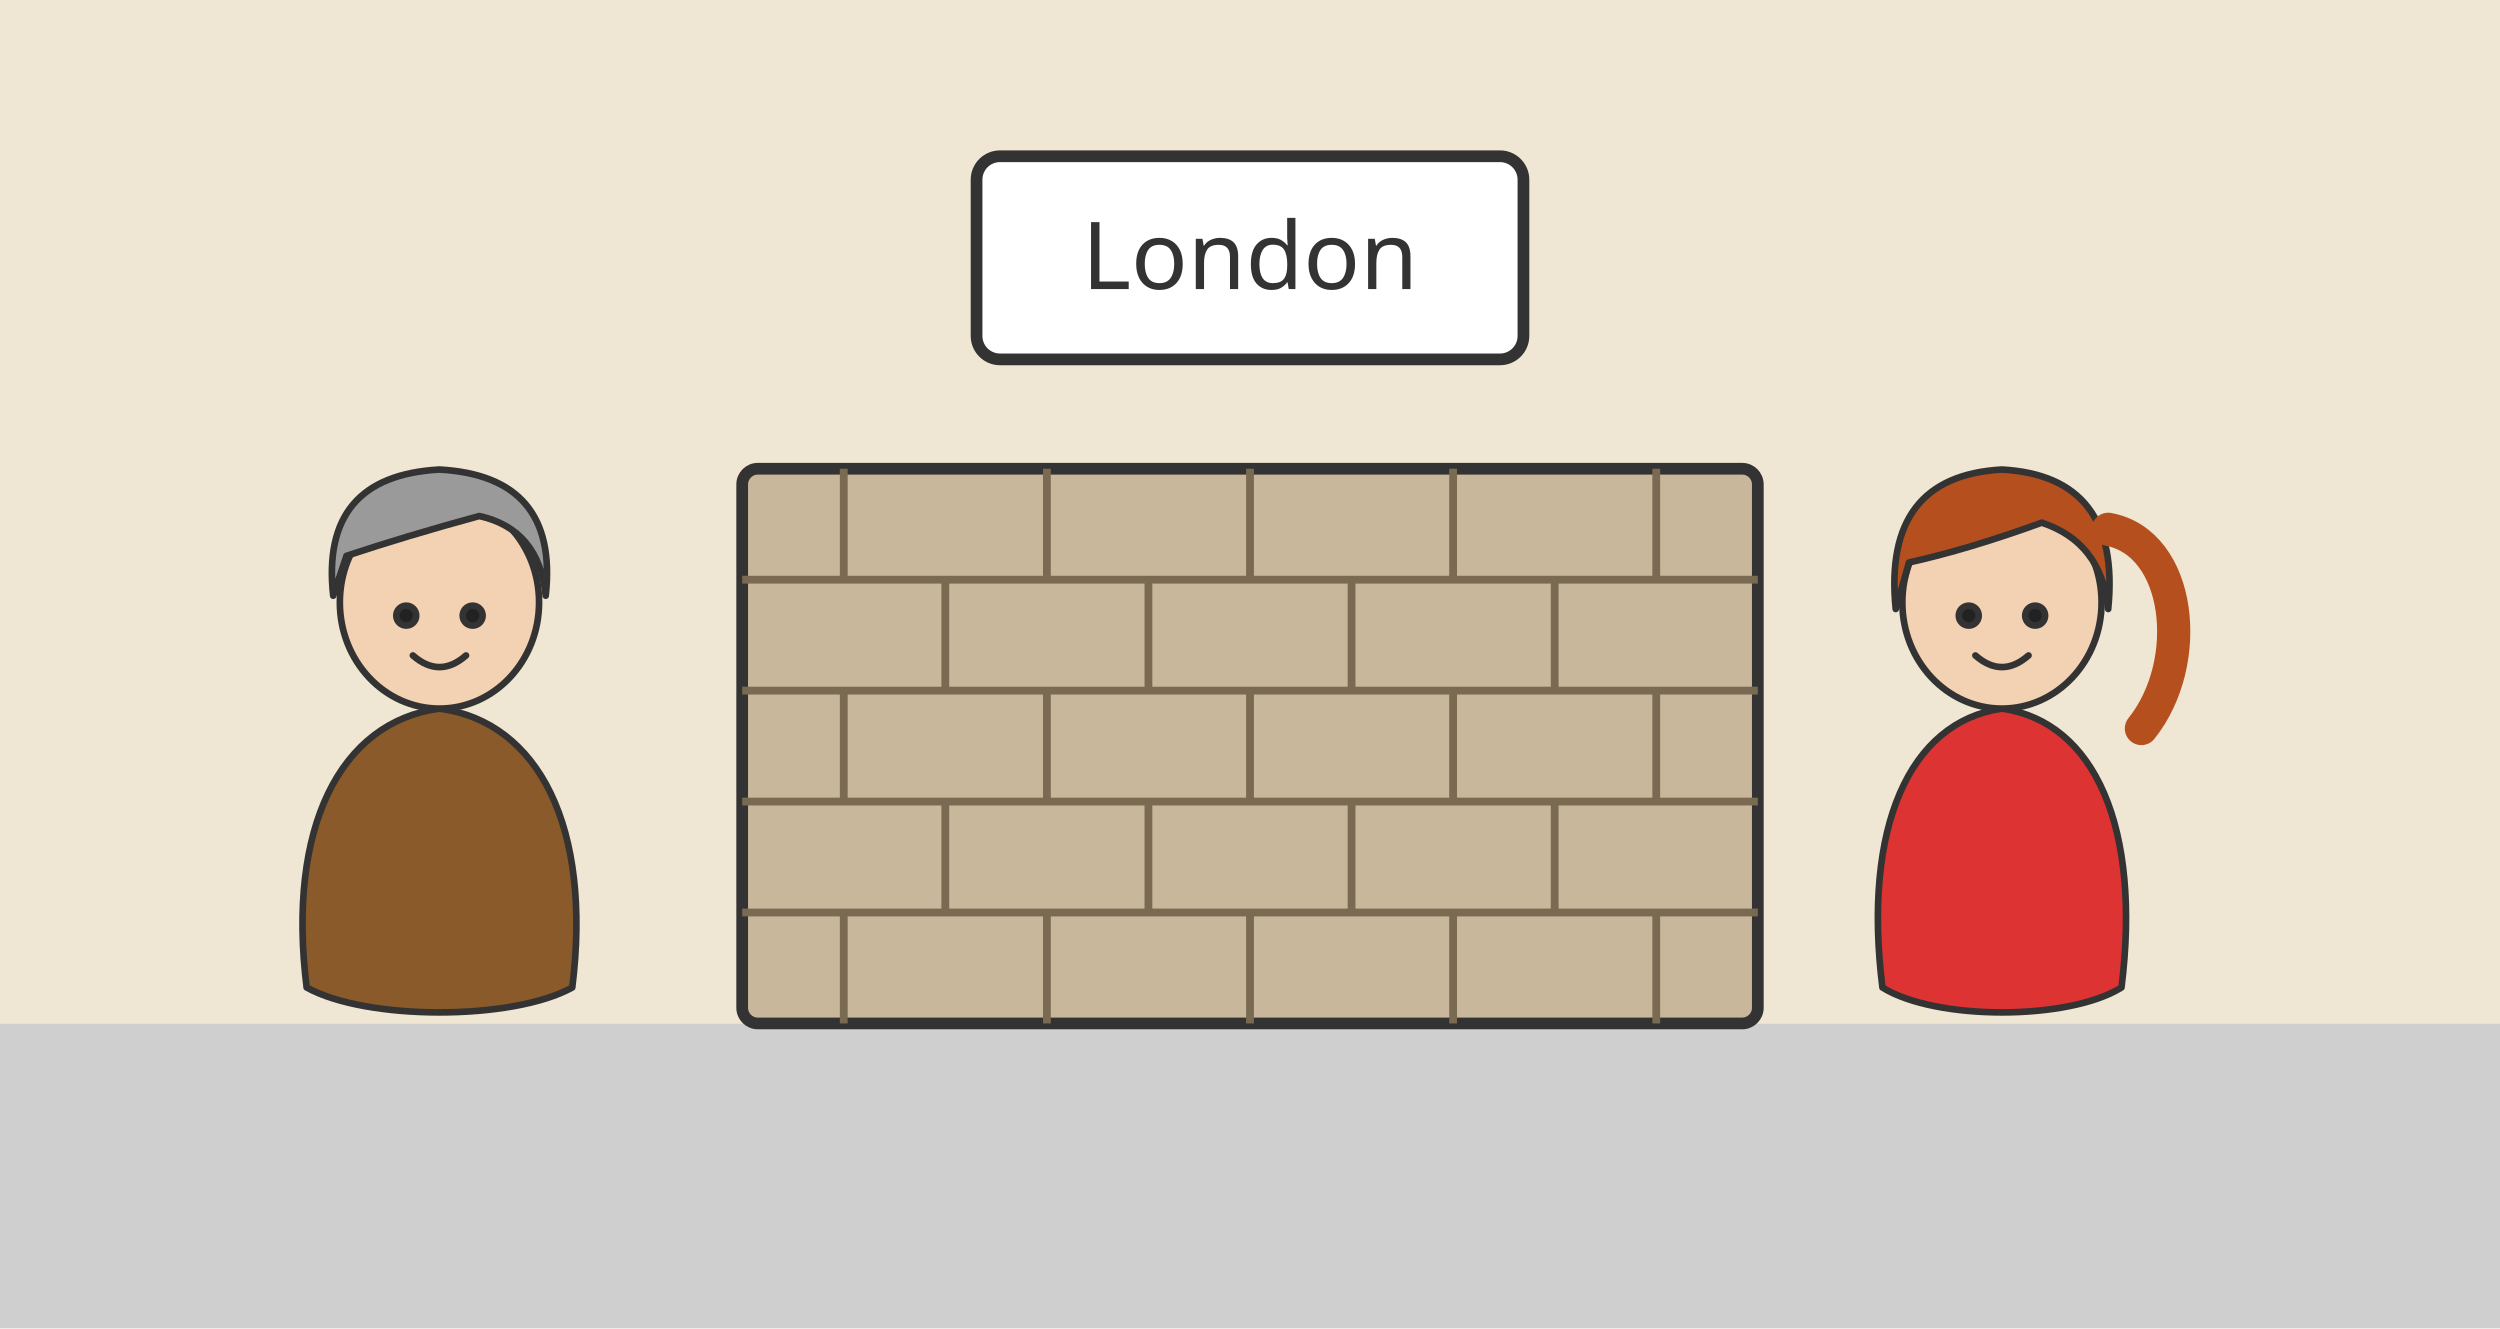
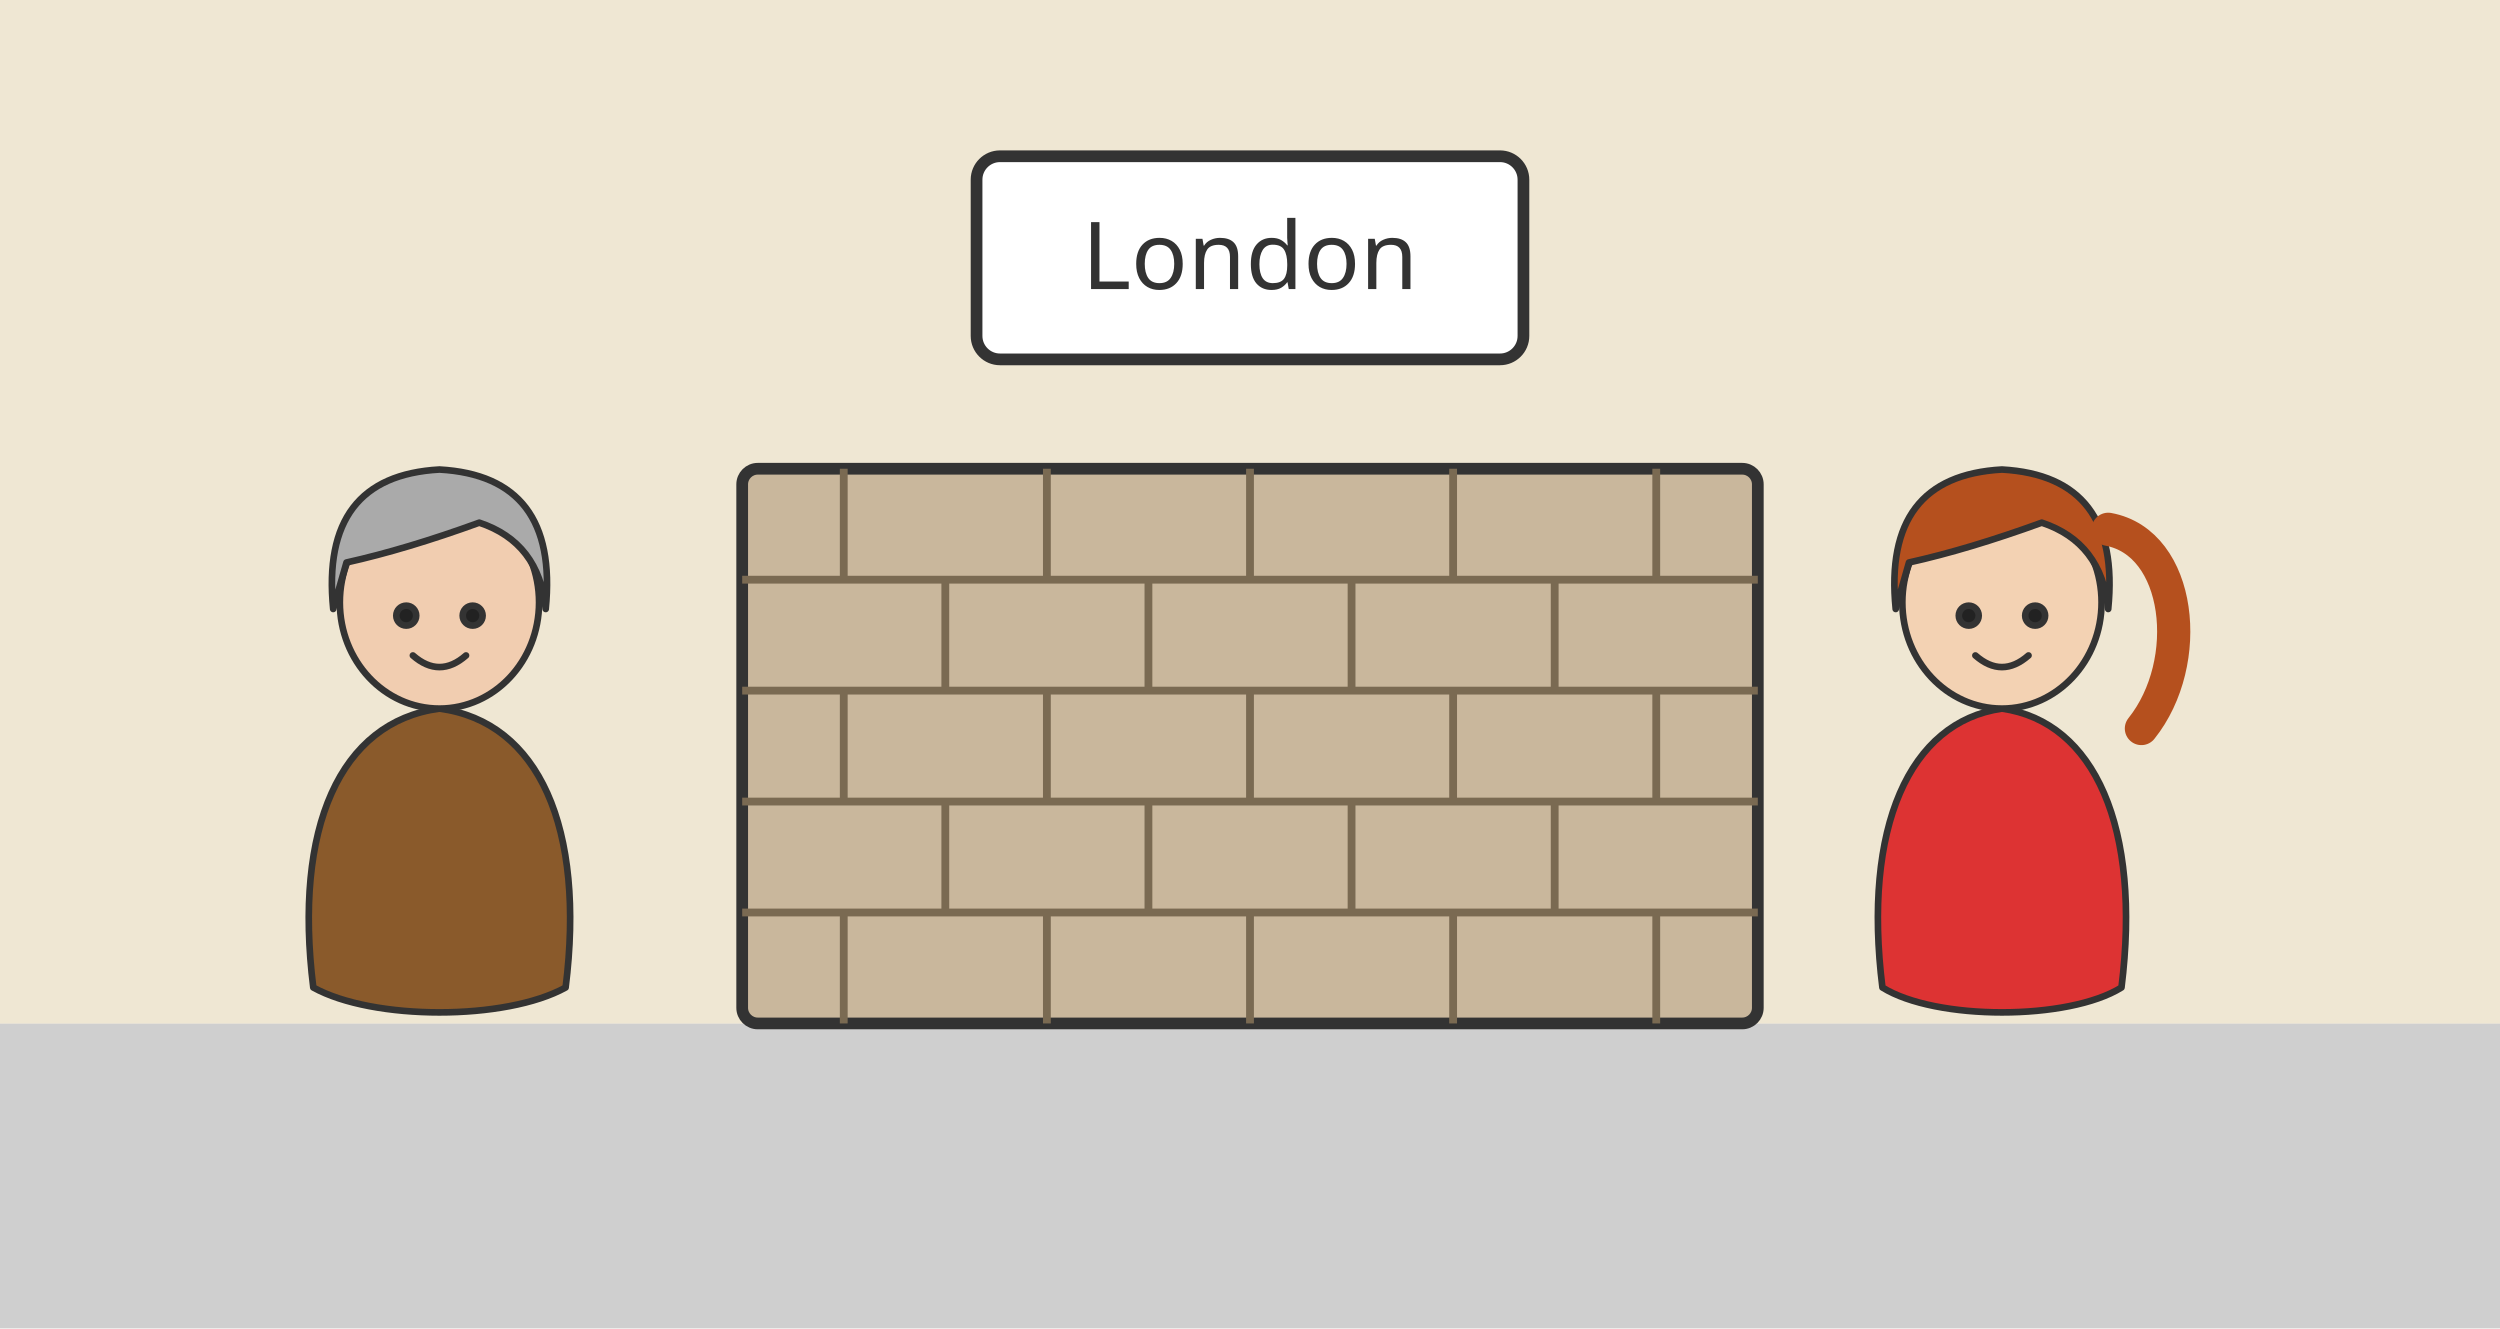
<svg xmlns="http://www.w3.org/2000/svg" viewBox="0 0 640 340" role="img">
  <defs>
    <g id="sophie" stroke="#333" stroke-width="2" stroke-linejoin="round" stroke-linecap="round">
      <path d="M14 168 C8 120 22 88 50 84 C78 88 92 120 86 168 C70 178 30 178 14 168 Z" fill="#3a9a5b" />
      <ellipse cx="50" cy="52" rx="30" ry="32" fill="#f3d2b3" />
      <path d="M18 54 Q14 14 50 12 Q86 14 82 54 Q80 34 62 28 Q40 36 22 40 Z" fill="#d9b45a" />
      <path d="M20 50 C10 70 12 96 22 108" fill="none" stroke="#d9b45a" stroke-width="8" />
      <path d="M80 50 C90 70 88 96 78 108" fill="none" stroke="#d9b45a" stroke-width="8" />
      <circle cx="40" cy="56" r="3" fill="#222" />
      <circle cx="60" cy="56" r="3" fill="#222" />
      <path d="M42 68 Q50 75 58 68" fill="none" />
    </g>
    <g id="ellie" stroke="#333" stroke-width="2" stroke-linejoin="round" stroke-linecap="round">
      <path d="M14 168 C8 120 22 88 50 84 C78 88 92 120 86 168 C70 178 30 178 14 168 Z" fill="#d33" />
      <ellipse cx="50" cy="52" rx="30" ry="32" fill="#f3d2b3" />
      <path d="M18 54 Q14 14 50 12 Q86 14 82 54 Q80 34 62 28 Q40 36 22 40 Z" fill="#b5501e" />
      <path d="M82 30 C104 34 108 70 92 90" fill="none" stroke="#b5501e" stroke-width="10" />
      <circle cx="40" cy="56" r="3" fill="#222" />
      <circle cx="60" cy="56" r="3" fill="#222" />
      <path d="M42 68 Q50 75 58 68" fill="none" />
    </g>
    <g id="peter" stroke="#333" stroke-width="2" stroke-linejoin="round" stroke-linecap="round">
      <path d="M14 168 C8 120 22 88 50 84 C78 88 92 120 86 168 C70 178 30 178 14 168 Z" fill="#e0b020" />
      <ellipse cx="50" cy="52" rx="30" ry="32" fill="#f3d2b3" />
      <path d="M18 54 Q14 14 50 12 Q86 14 82 54 Q80 34 62 28 Q40 36 22 40 Z" fill="#6b3f1e" />
      <circle cx="40" cy="56" r="3" fill="#222" />
      <circle cx="60" cy="56" r="3" fill="#222" />
      <path d="M40 66 Q50 78 60 66" fill="none" />
    </g>
    <g id="amir" stroke="#333" stroke-width="2" stroke-linejoin="round" stroke-linecap="round">
      <path d="M14 168 C8 120 22 88 50 84 C78 88 92 120 86 168 C70 178 30 178 14 168 Z" fill="#3a6fd8" />
      <ellipse cx="50" cy="54" rx="30" ry="32" fill="#c68f62" />
      <path d="M18 54 Q10 22 30 14 Q40 6 52 12 Q72 6 82 22 Q92 40 82 54 Q80 34 62 28 Q40 34 22 42 Z" fill="#222" />
      <circle cx="39" cy="57" r="8" fill="none" />
      <circle cx="61" cy="57" r="8" fill="none" />
      <path d="M47 57 L53 57" fill="none" />
      <circle cx="39" cy="57" r="2.5" fill="#222" />
      <circle cx="61" cy="57" r="2.5" fill="#222" />
      <path d="M42 70 Q50 77 58 70" fill="none" />
    </g>
    <g id="hill" stroke="#333" stroke-width="2" stroke-linejoin="round" stroke-linecap="round">
-       <path d="M10 168 C4 120 20 88 50 84 C80 88 96 120 90 168 C72 178 28 178 10 168 Z" fill="#8a5a2b" />
-       <ellipse cx="50" cy="52" rx="30" ry="32" fill="#f3d2b3" />
-       <path d="M18 50 Q14 14 50 12 Q86 14 82 50 Q80 30 62 26 Q40 32 22 38 Z" fill="#9a9a9a" />
+       <path d="M12 168 C6 120 20 88 50 84 C80 88 94 120 88 168 C70 178 30 178 12 168 Z" fill="#8a5a2b" />
+       <ellipse cx="50" cy="52" rx="30" ry="32" fill="#f1cdb0" />
+       <path d="M18 54 Q14 14 50 12 Q86 14 82 54 Q80 34 62 28 Q40 36 22 40 Z" fill="#aaa" />
      <circle cx="40" cy="56" r="3" fill="#222" />
      <circle cx="60" cy="56" r="3" fill="#222" />
      <path d="M42 68 Q50 75 58 68" fill="none" />
    </g>
    <g id="parker" stroke="#333" stroke-width="2" stroke-linejoin="round" stroke-linecap="round">
-       <path d="M12 168 C6 120 20 88 50 84 C80 88 94 120 88 168 C72 178 28 178 12 168 Z" fill="#8a4fb0" />
-       <ellipse cx="50" cy="52" rx="30" ry="32" fill="#f3d2b3" />
-       <path d="M18 54 Q14 14 50 12 Q86 14 82 54 Q80 34 62 28 Q40 36 22 40 Z" fill="#7a4a2a" />
-       <circle cx="50" cy="8" r="12" fill="#7a4a2a" />
+       <path d="M12 168 C6 120 20 88 50 84 C80 88 94 120 88 168 C70 178 30 178 12 168 Z" fill="#2a9d8f" />
+       <ellipse cx="50" cy="52" rx="30" ry="32" fill="#f1cdb0" />
+       <path d="M18 54 Q14 14 50 12 Q86 14 82 54 Q80 34 62 28 Q40 36 22 40 Z" fill="#b5501e" />
+       <circle cx="50" cy="8" r="13" fill="#b5501e" />
      <circle cx="40" cy="56" r="3" fill="#222" />
      <circle cx="60" cy="56" r="3" fill="#222" />
      <path d="M42 68 Q50 75 58 68" fill="none" />
    </g>
  </defs>
  <rect width="640" height="340" fill="#f4efe2" />
  <rect y="262" width="640" height="78" fill="#cfcfcf" />
  <rect width="640" height="262" fill="#efe7d3" />
  <rect x="190" y="120" width="260" height="142" rx="4" fill="#c9b79c" stroke="#333" stroke-width="3" />
  <path d="M190 148.4 H450" stroke="#7a6a52" stroke-width="2" />
  <path d="M190 176.8 H450" stroke="#7a6a52" stroke-width="2" />
  <path d="M190 205.2 H450" stroke="#7a6a52" stroke-width="2" />
  <path d="M190 233.6 H450" stroke="#7a6a52" stroke-width="2" />
  <path d="M216 120.0 V148.4" stroke="#7a6a52" stroke-width="2" />
  <path d="M268 120.0 V148.4" stroke="#7a6a52" stroke-width="2" />
  <path d="M320 120.0 V148.4" stroke="#7a6a52" stroke-width="2" />
  <path d="M372 120.0 V148.4" stroke="#7a6a52" stroke-width="2" />
  <path d="M424 120.0 V148.4" stroke="#7a6a52" stroke-width="2" />
  <path d="M242 148.4 V176.8" stroke="#7a6a52" stroke-width="2" />
  <path d="M294 148.4 V176.8" stroke="#7a6a52" stroke-width="2" />
  <path d="M346 148.4 V176.8" stroke="#7a6a52" stroke-width="2" />
  <path d="M398 148.4 V176.8" stroke="#7a6a52" stroke-width="2" />
  <path d="M216 176.8 V205.2" stroke="#7a6a52" stroke-width="2" />
  <path d="M268 176.8 V205.2" stroke="#7a6a52" stroke-width="2" />
  <path d="M320 176.8 V205.2" stroke="#7a6a52" stroke-width="2" />
  <path d="M372 176.8 V205.2" stroke="#7a6a52" stroke-width="2" />
  <path d="M424 176.8 V205.2" stroke="#7a6a52" stroke-width="2" />
  <path d="M242 205.2 V233.6" stroke="#7a6a52" stroke-width="2" />
  <path d="M294 205.2 V233.6" stroke="#7a6a52" stroke-width="2" />
  <path d="M346 205.2 V233.6" stroke="#7a6a52" stroke-width="2" />
  <path d="M398 205.2 V233.6" stroke="#7a6a52" stroke-width="2" />
  <path d="M216 233.6 V262.0" stroke="#7a6a52" stroke-width="2" />
  <path d="M268 233.6 V262.0" stroke="#7a6a52" stroke-width="2" />
  <path d="M320 233.6 V262.0" stroke="#7a6a52" stroke-width="2" />
  <path d="M372 233.6 V262.0" stroke="#7a6a52" stroke-width="2" />
  <path d="M424 233.6 V262.0" stroke="#7a6a52" stroke-width="2" />
  <rect x="250" y="40" width="140" height="52" rx="6" fill="#fff" stroke="#333" stroke-width="3" />
  <text x="320" y="74" text-anchor="middle" font-family="sans-serif" font-size="24" font-weight="normal" fill="#333">London</text>
  <use href="#hill" transform="translate(70,110) scale(0.85)" />
  <use href="#ellie" transform="translate(470,110) scale(0.85)" />
</svg>
